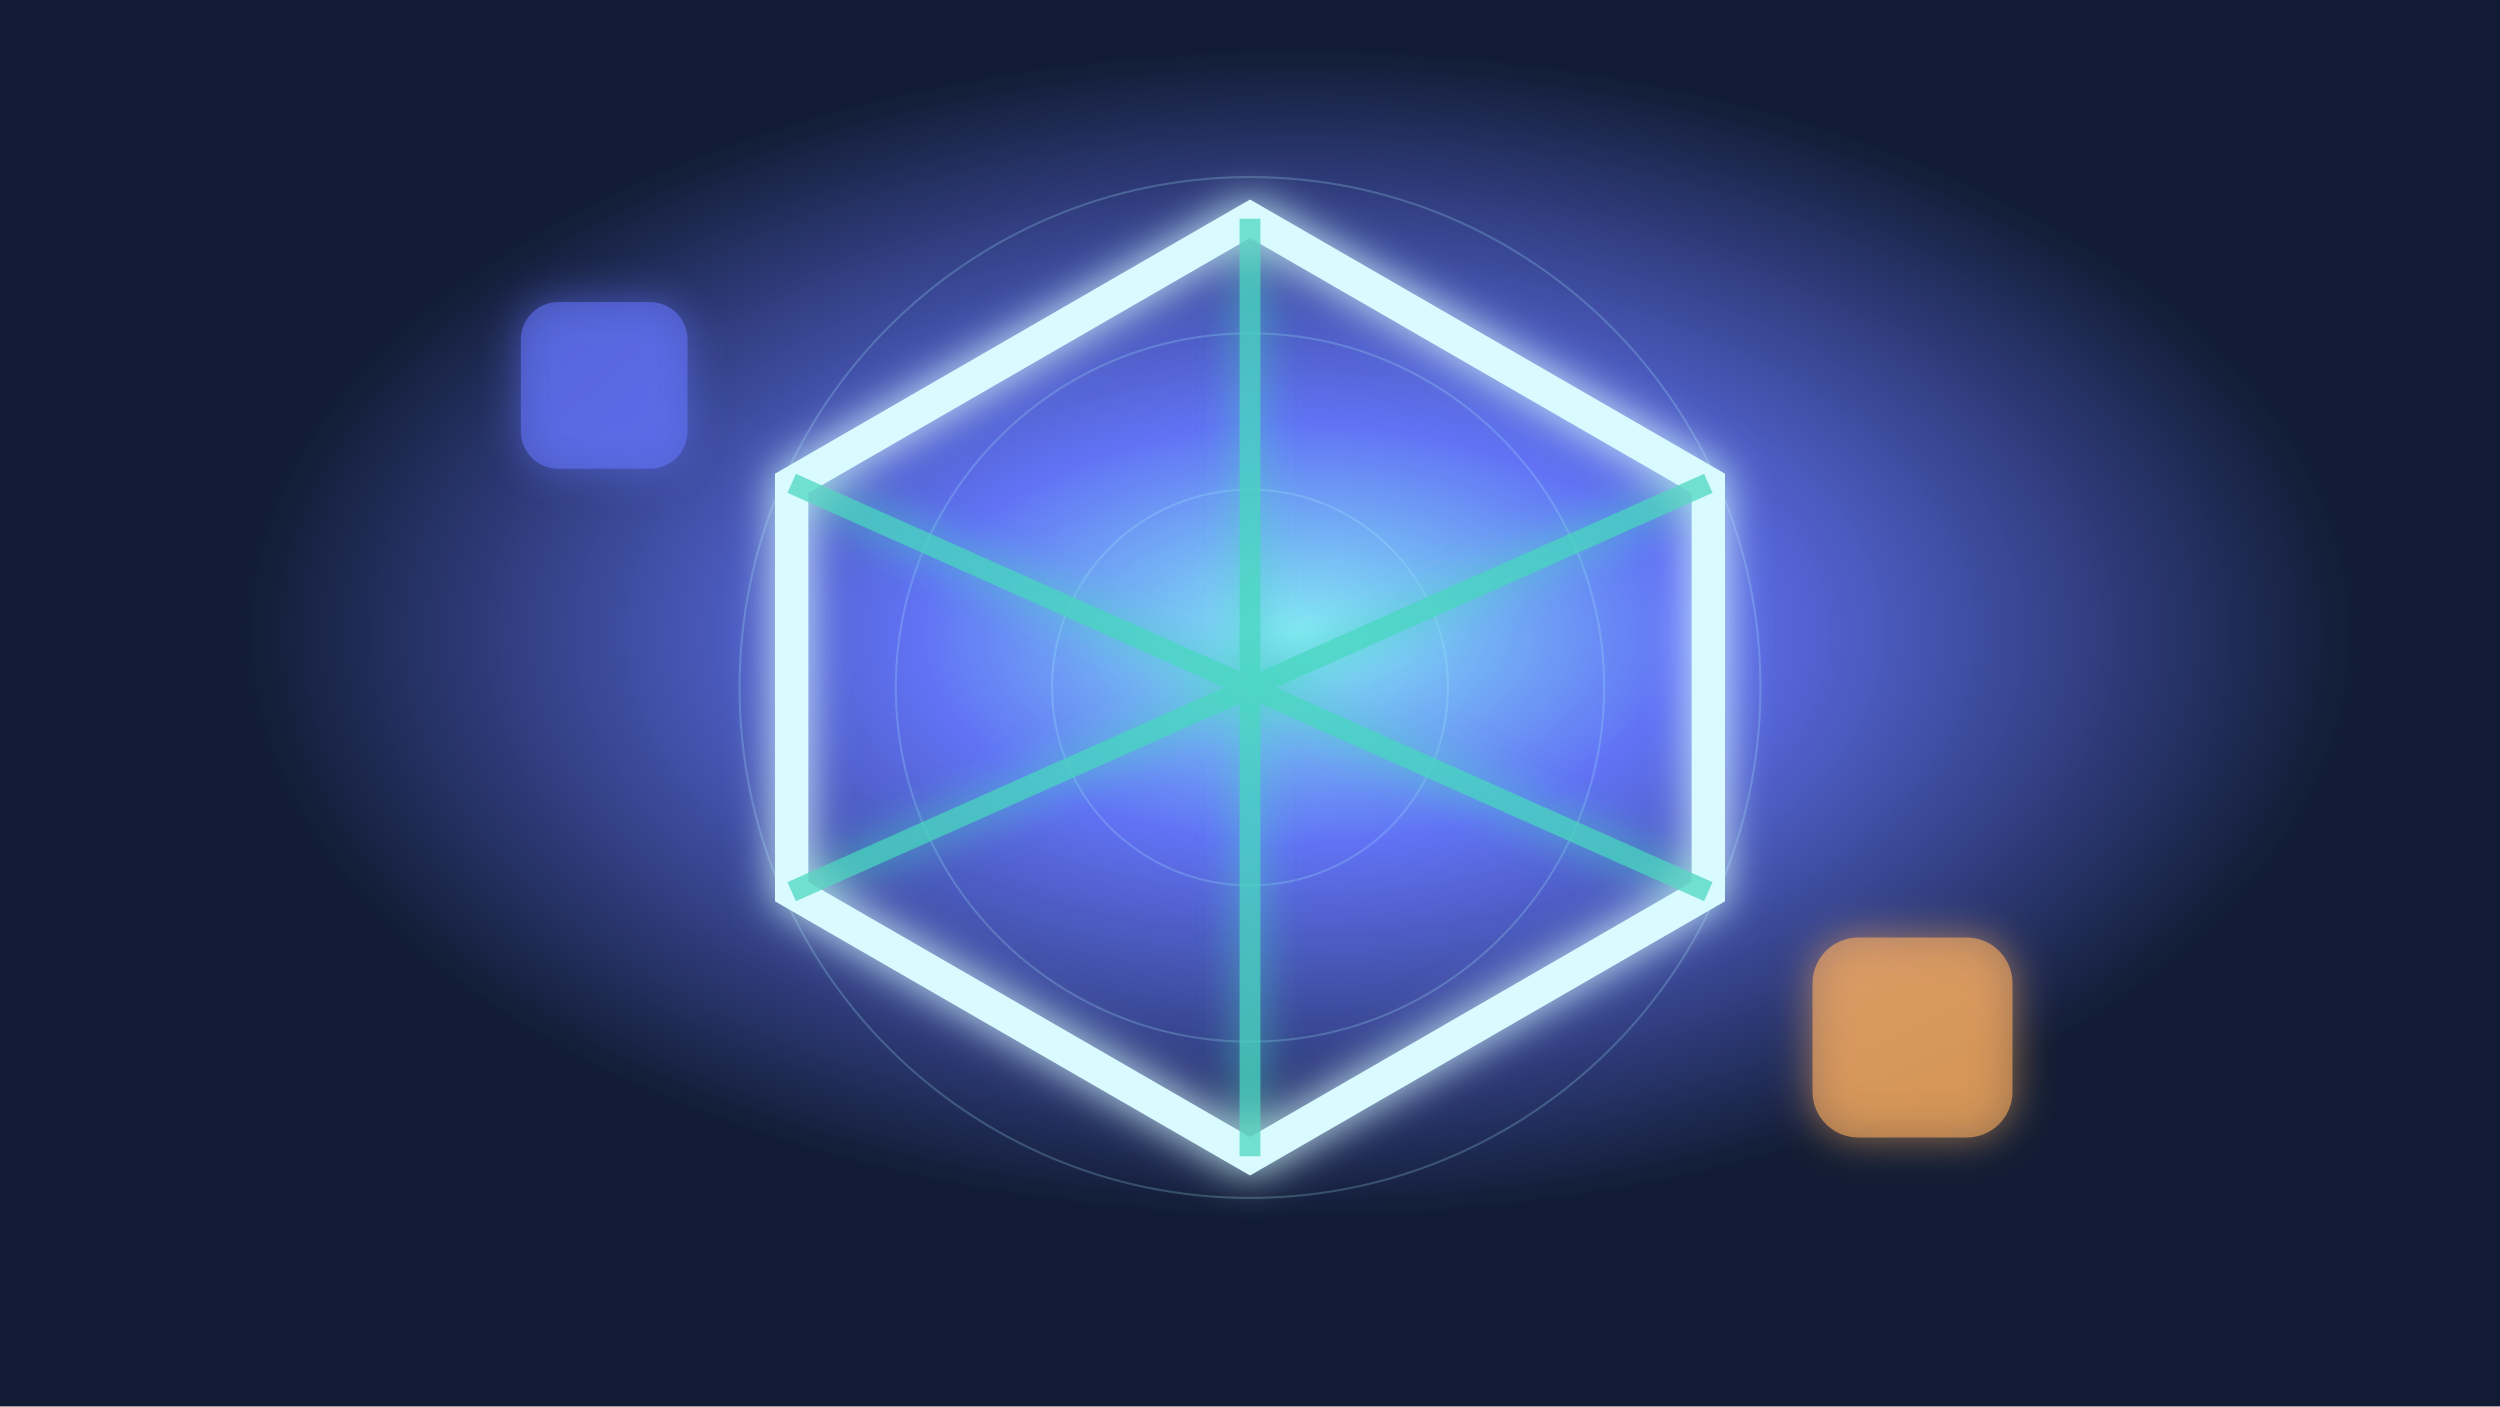
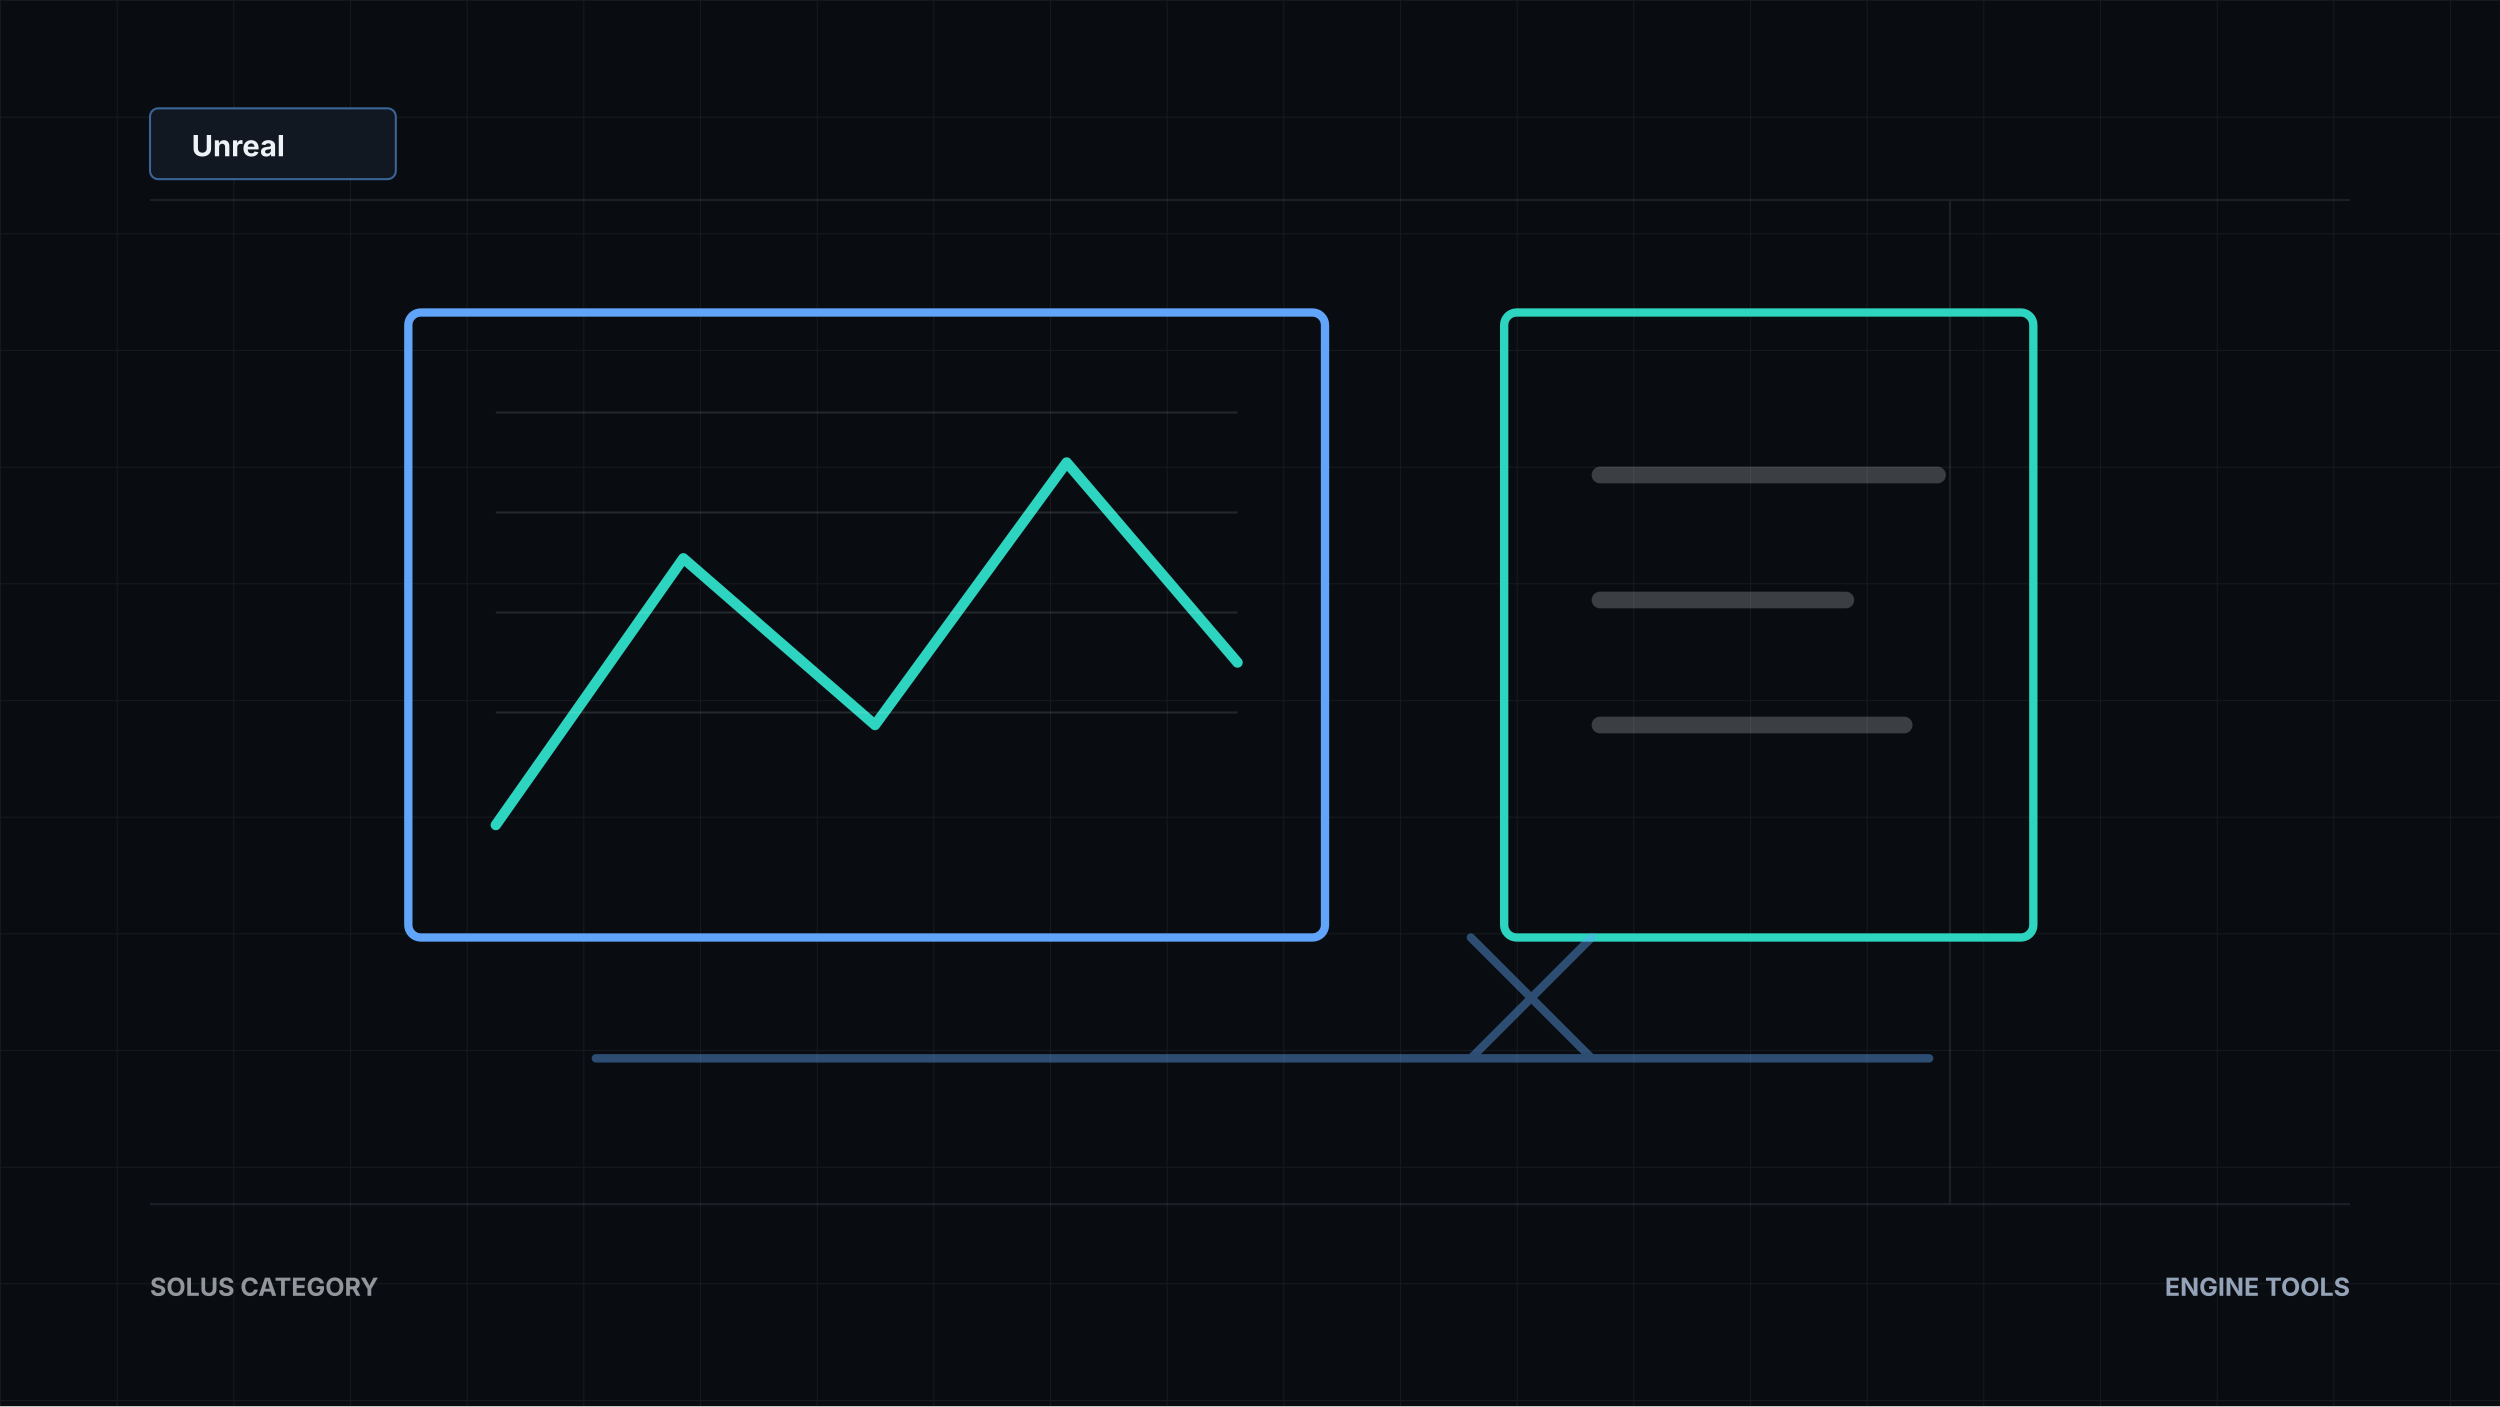
- <svg xmlns="http://www.w3.org/2000/svg" viewBox="0 0 1200 675" role="img" aria-label="Unreal engine cover">
+ <svg xmlns="http://www.w3.org/2000/svg" viewBox="0 0 1200 675" role="img" aria-label="Unreal category cover">
  <defs>
-     <radialGradient id="core" cx=".52" cy=".45" r=".42">
-       <stop offset="0" stop-color="#8af4ff" />
-       <stop offset=".36" stop-color="#6577ff" />
-       <stop offset="1" stop-color="#111c34" />
-     </radialGradient>
-     <filter id="glow" x="-50%" y="-50%" width="200%" height="200%">
-       <feGaussianBlur stdDeviation="10" result="blur" />
-       <feMerge>
-         <feMergeNode in="blur" />
-         <feMergeNode in="SourceGraphic" />
-       </feMerge>
-     </filter>
+     <pattern id="grid" width="56" height="56" patternUnits="userSpaceOnUse">
+       <path d="M56 0H0v56" fill="none" stroke="#edf2f7" stroke-opacity=".055" />
+     </pattern>
  </defs>
-   <rect width="1200" height="675" fill="#101827" />
-   <rect width="1200" height="675" fill="url(#core)" opacity=".95" />
-   <g fill="none" stroke="#a8f7ff" stroke-opacity=".22">
-     <circle cx="600" cy="330" r="245" />
-     <circle cx="600" cy="330" r="170" />
-     <circle cx="600" cy="330" r="95" />
+   <rect width="1200" height="675" fill="#090d12" />
+   <rect width="1200" height="675" fill="url(#grid)" />
+   <path d="M72 96h1056M72 578h1056M936 96v482" stroke="#edf2f7" stroke-opacity=".09" />
+   <g fill="none" stroke-linejoin="round">
+     <rect x="196" y="150" width="440" height="300" rx="6" stroke="#60a5fa" stroke-width="4" />
+     <path d="M238 396l90-128 92 80 92-126 82 96" stroke="#2dd4bf" stroke-width="5" stroke-linecap="round" />
+     <path d="M238 198h356M238 246h356M238 294h356M238 342h356" stroke="#edf2f7" stroke-opacity=".12" />
+     <rect x="722" y="150" width="254" height="300" rx="6" stroke="#2dd4bf" stroke-width="4" />
+     <path d="M768 228h162M768 288h118M768 348h146" stroke="#edf2f7" stroke-opacity=".22" stroke-width="8" stroke-linecap="round" />
+     <path d="M286 508h640M706 508l58-58M764 508l-58-58" stroke="#60a5fa" stroke-opacity=".42" stroke-width="4" stroke-linecap="round" />
  </g>
-   <g filter="url(#glow)">
-     <path d="M600 105l220 127v196L600 555 380 428V232z" fill="none" stroke="#d9fbff" stroke-width="16" />
-     <path d="M600 105v450M380 232l440 196M820 232L380 428" stroke="#46d7bf" stroke-width="10" opacity=".72" />
-     <rect x="250" y="145" width="80" height="80" rx="18" fill="#6577ff" opacity=".55" />
-     <rect x="870" y="450" width="96" height="96" rx="22" fill="#ffaf61" opacity=".58" />
+   <g font-family="Inter, Microsoft YaHei, Arial" letter-spacing="0">
+     <rect x="72" y="52" width="118" height="34" rx="4" fill="#111821" stroke="#60a5fa" stroke-opacity=".55" />
+     <text x="92" y="75" fill="#edf2f7" font-size="14" font-weight="700">Unreal</text>
+     <text x="72" y="622" fill="#edf2f7" font-size="12" font-weight="700" opacity=".6">SOLUS CATEGORY</text>
+     <text x="1128" y="622" text-anchor="end" fill="#94a3b8" font-size="12" font-weight="700">ENGINE TOOLS</text>
  </g>
</svg>
